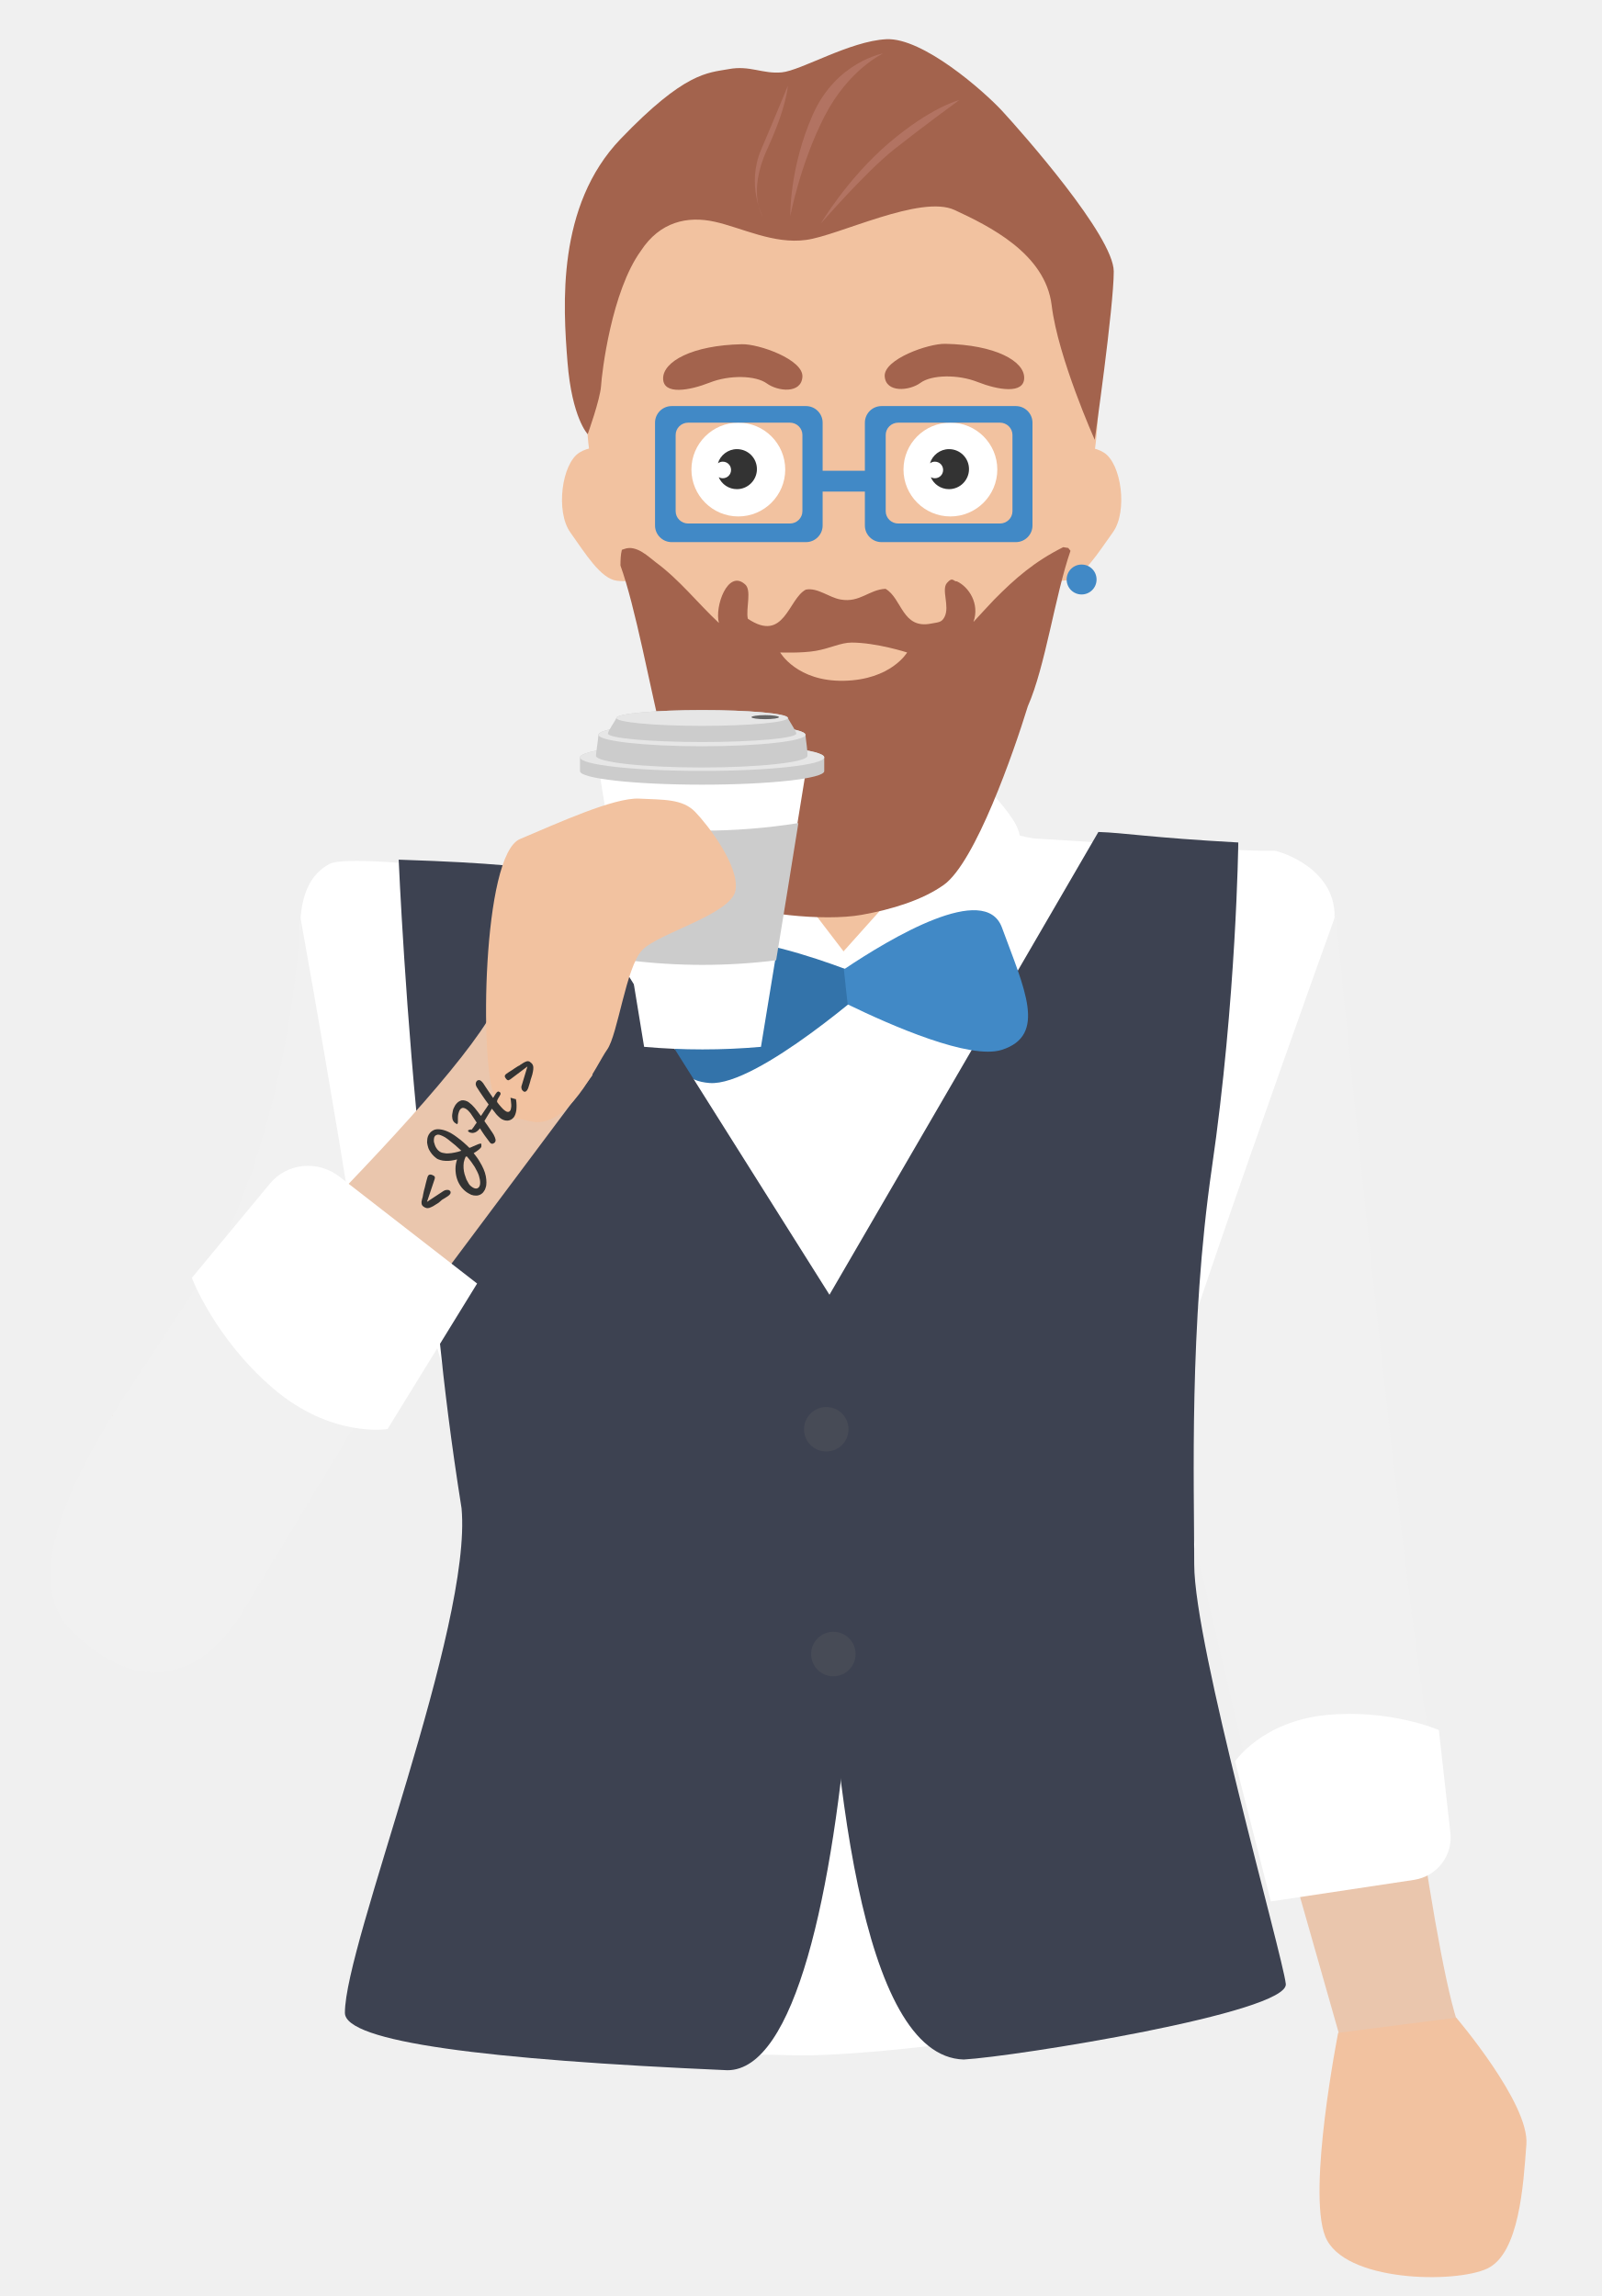
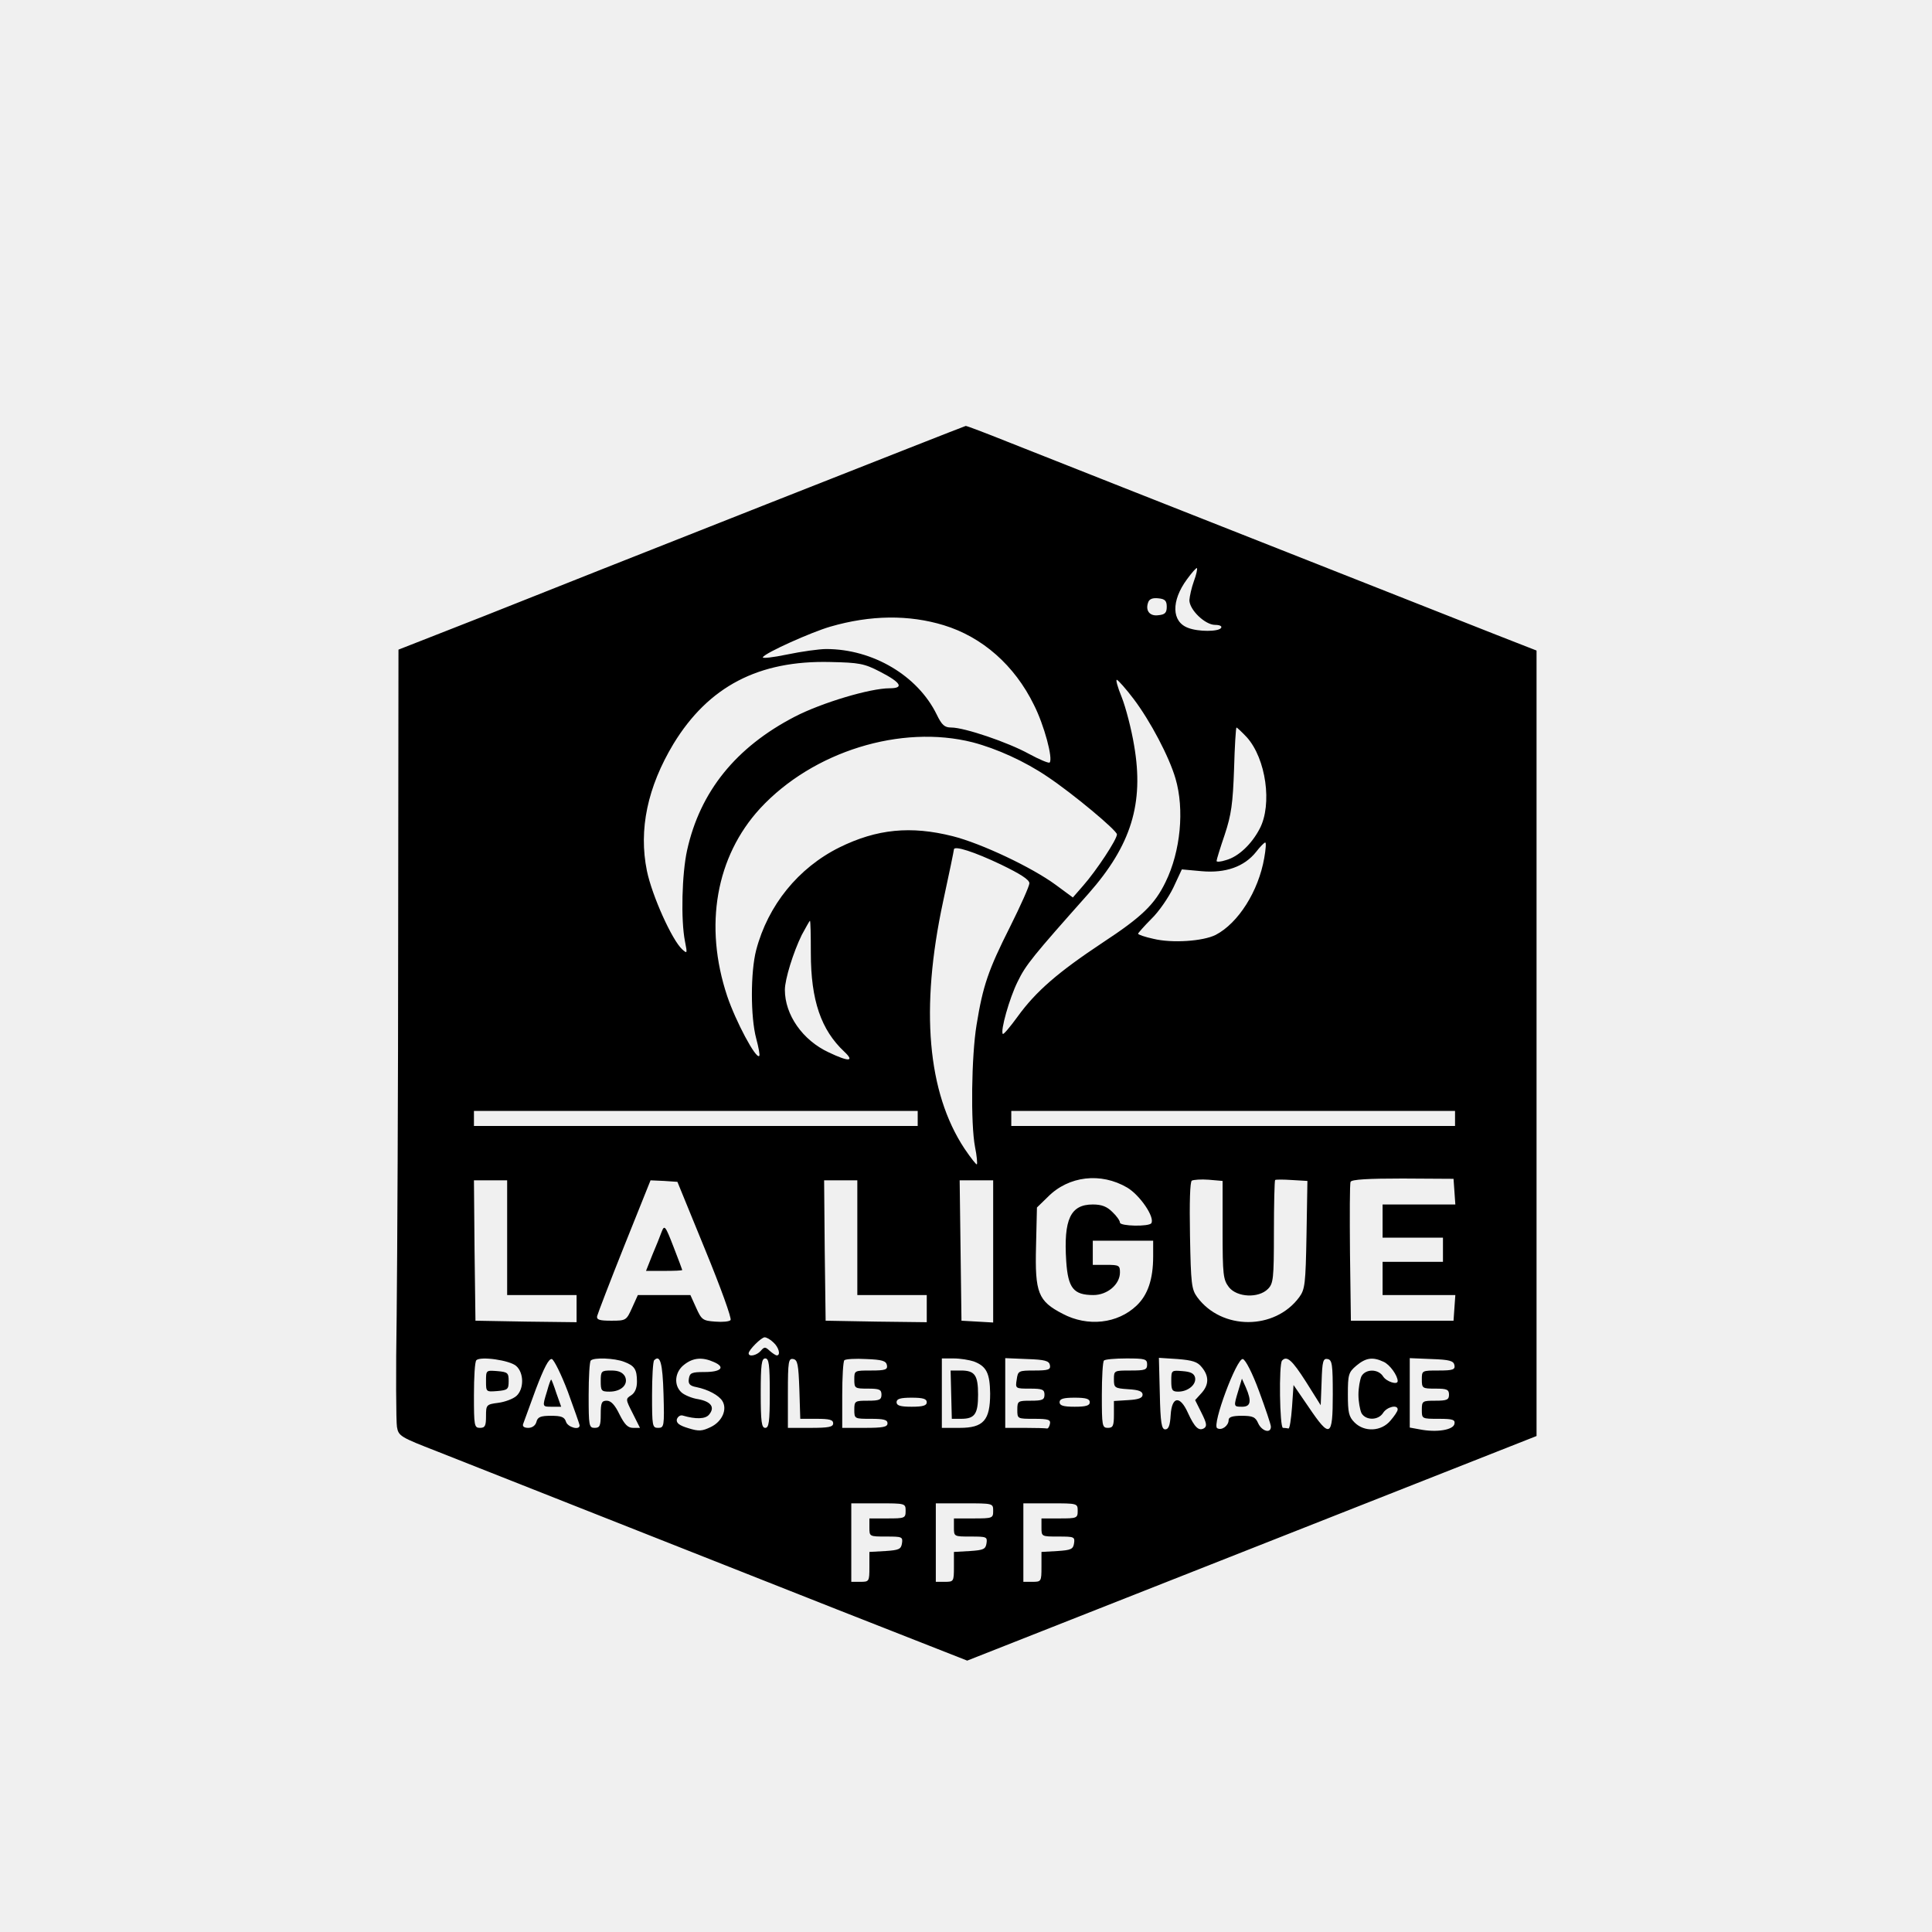
- <svg xmlns="http://www.w3.org/2000/svg" enable-background="new 0 0 792 1135.9" viewBox="0 0 792 1135.9">
-   <path d="m647.1 432.5s51.7 519.9 75.8 573.3c3 67-55.3 19-55.3 19l-43.1-151.5s-50.5-195.2-51-208.9c-.4-13.7 73.6-231.9 73.6-231.9z" fill="#eac6ad" />
-   <path d="m44.1 768.7s112.3-241.2 106.6-279.7c-5.8-38.5-.7-54.5 12.3-61.6 13.1-7 150.4 13.1 150.4 13.1s37.9 25.4 35.4 36.2 8.2 318.5-10 356.7-26.2 181.6-23.6 178.7l-109.2-30.5s33.6-221.7 23.5-264.1-18.5-68.1-18.5-68.1l-116.9 145.5z" fill="#fff" />
-   <path d="m183.1 678.5c3.6-13.2-34.5-224.7-34.5-224.7s-2.8 92.6-42.5 169.3c-.1.3-51 77.3-50.7 77.4 10.1 2.1 79.2 43.9 79.2 43.9" fill="#f1f1f1" />
-   <path d="m619.9 509.2s1.3-34.4-24.2-56.6-87.8-48.5-178.5-47.1 35.3 101.7 35.3 101.7z" fill="#fff" />
-   <path d="m218.4 509.2s-1.3-34.4 24.2-56.6 87.8-48.6 178.6-47.2-35.3 101.8-35.3 101.8-56.7.7-104.1 1.3c-34.1.3-63.4.7-63.4.7z" fill="#fff" />
-   <path d="m419.2 415.6c110.9 0 200.8 42.8 200.8 95.6s-89.9 95.6-200.8 95.6-200.8-42.8-200.8-95.6 89.9-95.6 200.8-95.6z" fill="#fff" />
-   <path d="m306.7 223.1s-11.4-4.6-20.1.8-11.9 29.1-4.5 39.5 15 22.9 23 23.9 17.2-1.6 17.2-1.6l-3.3-31.7z" fill="#f2c2a0" />
-   <path d="m525.9 223.1s11.5-4.6 20.1.8c8.7 5.4 11.9 29.1 4.5 39.4s-15 22.8-23 23.8-17.2-1.6-17.2-1.6l3.3-31.6z" fill="#f2c2a0" />
-   <path d="m340.6 445.8 63 33h55.1l7.4-55.8 6.1-10.8s136.9 9.4 158.4 8.7c6.6 1.4 35 12.1 28.6 40-6.8 30.1-71.1 316.8-71.1 316.8l19.1 170s25.3 31.6 10.1 38.6c-15.2 7.1-174.8 32-225 30.5-50.1-1.5-205.8 1.7-211-18.9s34.5-130.4 34.5-130.4l77.4-378.7z" fill="#fff" />
-   <path d="m576.3 700.7c0-13.7 84.4-248.2 84.4-248.2s40.7 424.2 56.8 459c.1.3-.1.6-.4.6-10.3-.7-84.9 27.5-84.9 27.5" fill="#f1f1f1" />
-   <path d="m543.3 411.6c12.9.4 25.5 2.8 69.2 5.2 0 0-.9 77.4-13.1 161.2-11.3 78.2-8.7 155.9-8.7 196s43.7 193.2 45.3 207.5-134.1 36-159.3 37.4c-51.1-1.4-65.3-142.8-69.6-256.2-7.4-75.8-13.3-72.4-.8-115.3" fill="#3d4251" />
-   <path d="m535 279.3c4.1 0 7.4 3.3 7.4 7.4s-3.3 7.4-7.4 7.4-7.4-3.3-7.4-7.4 3.3-7.4 7.4-7.4z" fill="#4189c6" />
-   <path d="m471.3 367.1h-110.4v83.2l55.3 25 55.1-25z" fill="#f2c2a0" />
-   <path d="m411 64.6c69.7-1.1 109.2 34.3 125.6 86.6 20.2 64.3-9.4 137.5-33.7 179-9.9 17-18.8 33.6-34.5 44.7-10.6 7.5-25.5 12.1-40.6 14.8-19.1 3.4-45.2-4-55.8-10.3-37.9-22.4-67.7-95.9-78.8-146.5-5-22.8-4-55.3 2.1-75.9 11.9-40.5 34.3-69 71.8-83.7 9.2-3.6 19.7-5.4 30.4-7.4 4.4-.5 9-.9 13.5-1.3z" fill="#f2c2a0" />
-   <path d="m365.2 209.1c12.8 0 23.2 10.4 23.2 23.2s-10.4 23.2-23.2 23.2-23.2-10.4-23.2-23.2 10.4-23.2 23.2-23.2z" fill="#fff" />
-   <path d="m374.4 232.1c0 5.4-4.4 9.9-9.9 9.9-4 0-7.5-2.4-9-5.9.6.3 1.3.5 2 .5 2.3 0 4.1-1.8 4.1-4.1s-1.8-4.1-4.1-4.1c-.9 0-1.7.3-2.4.8 1.2-4 5-7 9.4-7 5.5 0 9.9 4.4 9.9 9.9z" fill="#333" />
-   <path d="m470.1 209.1c12.8 0 23.2 10.4 23.2 23.2s-10.4 23.2-23.2 23.2-23.2-10.4-23.2-23.2 10.3-23.2 23.2-23.2z" fill="#fff" />
-   <path d="m479.3 232.1c0 5.4-4.4 9.9-9.9 9.9-4 0-7.5-2.4-9-5.9.6.3 1.3.5 2 .5 2.3 0 4.1-1.8 4.1-4.1s-1.8-4.1-4.1-4.1c-.9 0-1.7.3-2.4.8 1.2-4 5-7 9.4-7 5.5 0 9.9 4.4 9.9 9.9z" fill="#333" />
-   <path d="m406 232.9h25v10.3h-25z" fill="#4189c6" />
-   <path d="m398.7 200.9h-66.5c-4.5 0-8.2 3.7-8.2 8.2v50.9c0 4.5 3.7 8.2 8.2 8.2h66.5c4.5 0 8.2-3.7 8.2-8.2v-50.9c0-4.5-3.7-8.2-8.2-8.2zm-1.8 52c0 3.4-2.8 6.1-6.2 6.1h-50.3c-3.4 0-6.2-2.7-6.2-6.1v-37.7c0-3.4 2.8-6.1 6.2-6.1h50.3c3.4 0 6.2 2.7 6.2 6.1z" fill="#4189c6" />
-   <path d="m502.5 200.9h-66.5c-4.5 0-8.2 3.7-8.2 8.2v50.9c0 4.5 3.7 8.2 8.2 8.2h66.5c4.5 0 8.2-3.7 8.2-8.2v-50.9c0-4.5-3.7-8.2-8.2-8.2zm-1.7 52c0 3.4-2.8 6.1-6.2 6.1h-50.3c-3.4 0-6.2-2.7-6.2-6.1v-37.7c0-3.4 2.8-6.1 6.2-6.1h50.3c3.4 0 6.2 2.7 6.2 6.1z" fill="#4189c6" />
-   <path d="m367 170.3c-24.7.5-39 8.6-39 16.9 0 8.4 13.1 6 23 2.1 9.8-3.9 22.8-3.6 28.3.4s17.1 5.2 17.6-3.3-21.5-16.3-29.9-16.1z" fill="#a3634d" />
-   <path d="m467.6 170.1c24.7.5 39 8.5 39 16.8s-13.1 6-23 2.1c-9.8-3.9-22.9-3.6-28.3.4s-17.2 5.1-17.7-3.3c-.4-8.4 21.6-16.2 30-16z" fill="#a3634d" />
-   <path d="m346 377.5 74.4 97.3-45.7 12.6-50.8-62.9s.1-18.3 4.1-26.9c4.1-8.7 18-20.1 18-20.1z" fill="#fff" />
-   <path d="m488.9 390.6-76.7 85.7 44.7 11.1 49.7-55.5s-.1-16.1-4-23.7c-4-7.6-13.7-17.6-13.7-17.6z" fill="#fff" />
-   <path d="m529.5 272.5c-7.7 22.3-12.4 57.2-21.1 76.9-7 22.8-26 77.3-41.6 88.4-10.6 7.5-25.5 12.1-40.6 14.8-19.1 3.4-54.7-.7-65.3-6.9-27.2-16-39.1-124.5-54-165.9 0-2.8.1-5.5.7-7.8.4-.1.8-.3 1.2-.4 6.1-2.3 12.3 4.2 15.6 6.6 11.9 8.8 20.5 20 31.2 30-2.2-8.2 4.4-26.4 12.7-19.3 3.8 2.7.5 12.2 1.6 17.2 18.1 12.2 20-9.9 28.7-14.4 5.9-1.1 11.4 3.9 17.2 4.9 9.5 1.7 14-4.9 22.2-5.3 8.2 4.7 8.2 20.1 22.6 17.2 3.6-.7 5.2-.5 6.6-3.3 2.7-5.2-1.7-13.5 1.2-16.8 2.9-3.4 3.3-.5 4.9-.8 6 2.8 11.4 11.2 8.2 20.1 3.4-3.7 6.8-7.4 10.3-11.1 10.4-10.5 19.9-18.8 34.1-25.9.8.1 1.6.3 2.5.4.4.5.7.9 1.1 1.4z" fill="#a3634d" />
-   <path d="m385.9 322.8s8.3 14.5 31.6 14 31.2-14 31.2-14-15.2-4.9-27.5-4.9c-5.3 0-10.7 2.9-17.7 4.1-6.9 1.2-17.6.8-17.6.8z" fill="#f2c2a0" />
-   <path d="m290.7 214.8s6.1-17 6.6-23.8c.4-6.8 5.2-46.9 19.7-66.9 9.4-14.4 23-17.4 36.5-14.4s29.1 11.2 45.2 9c16-2.1 56.7-22.6 73.5-14.8 16.7 7.8 44.9 21.4 48 47.2s21.3 66.5 21.3 66.5 9.4-65.8 9.4-83.3-45.7-69.1-55-79.2-39.5-36.6-57.5-35.7-42.2 15.5-51.7 16.4-15.8-3.6-26.3-1.6c-10.5 1.9-21.6 1.4-53.4 34.5s-28.5 82.7-26.3 110.4 10 35.7 10 35.7z" fill="#a3634d" />
-   <path d="m377.3 107.3s-7.8-11.7 2.1-33.3c9.9-21.5 10.3-31.6 10.3-31.6s-5.7 14-13.2 31.6.8 33.3.8 33.3z" fill="#b27362" />
-   <path d="m406 110.6s22.2-25.6 36.5-36.9 32-24.2 32-24.2-13.9 3.4-34.9 21.3c-20.8 17.9-33.6 39.8-33.6 39.8z" fill="#b27362" />
-   <path d="m390.9 106.9s-.5-23.8 11.1-50.1 34.9-30.4 34.9-30.4-17.1 7.8-29.1 31.2-16.9 49.3-16.9 49.3z" fill="#b27362" />
-   <path d="m433.2 485.4s-92.3-40.2-96.2-8.1-9.5 56.8 14 58.5c23.6 1.8 82.2-50.4 82.2-50.4z" fill="#3373aa" />
-   <path d="m417.4 479.6c23.4-15.7 69.9-43.4 78.2-20.7 11.2 30.5 22.4 53.3-.1 60.5-15.8 5-54.6-12-76.2-22.5-1.8-15.3-.2-2.3-1.9-17.3z" fill="#4189c6" />
-   <path d="m278.3 431c-23-2.1-30.1-4-81.1-5.7 0 0 3.4 78.5 11.7 153.4 7 63.2 8.7 100.1 19.4 167.5 5.4 58.5-57.7 215.4-57.7 249.6 0 14.4 69.8 23.2 189.2 28.4 33.3 0 52.4-87 60.6-188.1-.5-92.5-.9-180.2-8.2-192.5" fill="#3d4251" />
-   <path d="m55.5 700.5s160.9-149.3 188.8-200.9c51.4-43 48.7 32.4 48.7 32.4l-94.3 126.1s-77 101.6-87.6 110.3c-10.7 8.8-55.6-67.9-55.6-67.9z" fill="#eac6ad" />
-   <path d="m152.4 578.1s-170.1 176.1-117.2 228.4 85.2-9.8 85.2-9.8l97.9-162.5s-13.9-6.8-28.1-20.5c-14.1-13.8-37.8-35.6-37.8-35.6z" fill="#f1f1f1" />
-   <path d="m133.4 585.7-38.5 46.5s11.2 29.8 40.1 54.6 56.7 20.2 56.7 20.2l44.3-72-68-52.8c-10.8-8.4-26.1-6.9-34.6 3.5z" fill="#fff" />
-   <path d="m401.2 818.3c0 6.1 4.9 11 11 11s11-4.9 11-11-4.9-11-11-11-11 5-11 11z" fill="#474b56" />
-   <path d="m397.7 707.1c0 6.1 4.9 11 11 11s11-4.9 11-11-4.9-11-11-11c-6 0-11 4.9-11 11z" fill="#474b56" />
-   <path d="m295.9 378.5c7.5 46.7 15.1 93.2 22.7 139.4 19.2 1.7 38.6 1.7 57.8 0 7.6-46.2 15.2-92.7 22.7-139.4-34.2 5.4-69 5.4-103.2 0z" fill="#fff" />
-   <path d="m383.9 475.1c3.7-22.6 7.4-45.2 11-67.9-31.4 5-63.4 5-94.8 0 3.7 22.7 7.3 45.4 11 67.9 24.2 3 48.6 3 72.8 0z" fill="#ccc" />
-   <path d="m407.7 374.7c0-3.7-27.1-6.7-60.4-6.7s-60.4 3-60.4 6.7v6.8c0 3.7 27.1 6.7 60.4 6.7s60.4-3 60.4-6.7c0-2 0-4.8 0-6.8z" fill="#ccc" />
-   <ellipse cx="347.3" cy="374.7" fill="#e6e6e6" rx="60.4" ry="6.7" />
-   <path d="m398.4 363.5c-.1-3.1-23-5.7-51.2-5.7s-51.1 2.5-51.2 5.7c0 1.7-1.2 8.7-1.2 10.4 0 3.2 23.4 5.8 52.3 5.8s52.3-2.6 52.3-5.8c.2-1.8-.9-8.7-1-10.4z" fill="#ccc" />
-   <path d="m398.4 363.5c.1 3.1-22.8 5.7-51.2 5.7-28.3 0-51.2-2.6-51.2-5.7.1-3.1 23-5.7 51.2-5.7s51.1 2.5 51.2 5.7z" fill="#e6e6e6" />
-   <path d="m389.7 355.1c-.5-2.1-19.5-3.8-42.4-3.8s-41.9 1.7-42.4 3.8c-.3 1.2-4.2 6.5-4.2 7.8 0 2.3 20.8 4.2 46.6 4.2 25.7 0 46.6-1.9 46.6-4.2-.1-1.3-3.9-6.7-4.2-7.8z" fill="#ccc" />
-   <path d="m389.7 355.1c.5 2.2-18.4 4-42.4 4s-42.9-1.8-42.4-4c.5-2.1 19.5-3.8 42.4-3.8s41.8 1.6 42.4 3.8z" fill="#e6e6e6" />
-   <ellipse cx="378.5" cy="354.8" fill="#666" rx="6.8" ry="1" />
-   <path d="m244.5 542.1c-7.2-15.4-6-119.1 12.7-127s46.5-20.6 58.9-20c12.3.6 21.4.1 27.7 6.5 6.3 6.5 22.1 26.9 20 38.9-2.1 11.9-38.2 21.1-46.2 29.6s-12 41.8-17.3 49.2-19.4 40.1-38.1 35.4c-18.7-4.6-10.5 2.8-17.7-12.6z" fill="#f2c2a0" />
-   <g fill="#333">
-     <path d="m217 595c-1.1.7-2 1.3-2.7 1.7-.8.4-1.4.7-2 .9-.6.1-1.1.2-1.5 0-.4-.1-.9-.3-1.4-.7-.4-.3-.7-.7-.8-1.1s-.1-.8-.1-1.3c.1-.4.2-.9.3-1.4.2-.5.3-1 .4-1.6 0 0 0-.2.1-.6s.2-.8.3-1.4.3-1.2.5-1.9.3-1.4.5-2.1.3-1.3.5-1.9.3-1 .4-1.4c.1-.2.2-.4.3-.6.2-.2.3-.3.5-.4s.4-.1.6-.1.4 0 .6.1.4.1.5.2c.2.1.3.2.4.2.1.1.1.1.2.1.3.2.5.5.5.7 0 .3 0 .6-.1.9l-3.8 11.3 8.2-5.4c.1-.1.3-.2.6-.3.2-.1.5-.1.8-.2h.9c.3 0 .6.2.8.4.3.2.4.5.4.8s-.1.7-.4 1c-.2.3-.6.6-1 .9s-.9.6-1.4.9-1 .6-1.5.9c-.7.7-1.2 1-1.6 1.4z" />
-     <path d="m230.4 589.5c-1-.8-1.9-1.7-2.7-2.9s-1.4-2.5-1.8-3.9-.6-2.9-.6-4.5.3-3.1.8-4.6c-1 .3-2 .4-3 .6-1 .1-1.9.2-2.8.1-.9 0-1.8-.2-2.5-.4-.8-.2-1.5-.5-2.1-1-.8-.6-1.4-1.2-2-1.9s-1-1.4-1.4-2.1-.6-1.5-.8-2.3-.3-1.5-.2-2.2c0-.7.1-1.4.3-2s.5-1.2.9-1.7c.5-.7 1.2-1.2 2-1.6s1.8-.5 2.9-.4 2.4.4 3.8 1 3 1.5 4.7 2.8c1.2.9 2.4 1.8 3.4 2.7s2 1.8 2.9 2.7c.6-.2 1.3-.5 1.9-.8s1.3-.5 1.9-.8c.1-.1.3-.1.5-.2s.4-.2.6-.2c.2-.1.4-.1.5-.1h.4c.1.1.1.1.1.3v.4.4.3c0 .2-.1.4-.3.6-.3.4-.8.9-1.4 1.3-.6.5-1.3.9-2.1 1.4 1.1 1.4 2.1 2.7 2.9 4.1.8 1.3 1.5 2.6 2 3.8s.9 2.4 1.1 3.5.3 2.2.3 3.1c0 1-.1 1.8-.4 2.6-.2.8-.6 1.5-1 2-.4.6-1 1.1-1.6 1.4s-1.3.5-2.1.5-1.6-.1-2.4-.4c-.8-.4-1.8-.9-2.7-1.6zm2.9-2.4c.8.6 1.5.9 2.1.9s1.1-.2 1.5-.7.6-1.2.6-2.2-.2-2.1-.6-3.4-1.2-2.8-2.1-4.4c-1-1.6-2.3-3.4-3.9-5.2l-.6.2c-.4.9-.7 1.8-.9 2.8-.1 1-.2 2-.1 2.9.1 1 .2 1.9.5 2.9.3.9.6 1.8.9 2.6.4.8.8 1.5 1.2 2.2.4.6.9 1.1 1.4 1.4zm-16.1-17.6c.6.5 1.3.8 2.1.9.8.2 1.7.3 2.6.2.9 0 1.9-.2 3-.4s2.2-.5 3.3-.9c-1-.9-2-1.8-3.1-2.8-1.1-.9-2.3-1.9-3.6-2.9-.9-.7-1.7-1.2-2.4-1.5s-1.3-.6-1.8-.7-1-.1-1.3.1c-.4.1-.7.3-.9.6s-.4.6-.4 1c-.1.4-.1.8-.1 1.3s.1.9.3 1.4c.1.5.3.9.5 1.4.2.4.5.9.8 1.3s.6.7 1 1z" />
-     <path d="m245.8 545.1c.7 1 1.4 1.8 2.1 2.6s1.3 1.4 1.9 1.8c.5.4 1 .6 1.4.6.5 0 .9-.2 1.2-.7.1-.2.3-.5.3-.8.1-.3.1-.8.2-1.3 0-.5 0-1.1-.1-1.8s-.1-1.5-.3-2.4c.1 0 .2 0 .4.1.2 0 .5.1.8.2.4.1.9.3 1.5.4.2 1 .3 2 .3 2.9s0 1.7-.1 2.5-.3 1.5-.5 2.1-.5 1.1-.8 1.5c-.4.5-.8.8-1.3 1.1s-1 .4-1.6.5c-.6 0-1.2 0-1.8-.2s-1.3-.5-1.9-1c-.2-.2-.5-.4-.8-.7s-.6-.6-1-1-.7-.9-1.1-1.4-.8-1-1.3-1.6c-.6 1.1-1.3 2.1-1.9 3.1s-1.2 2-1.8 3c.5.7.9 1.4 1.4 2 .5.7.9 1.3 1.3 1.9s.7 1.1 1.1 1.6c.3.5.6.9.8 1.3.5 1 .8 1.7.9 2.3s0 1-.2 1.3c-.1.2-.3.3-.5.5-.2.1-.4.2-.6.3s-.4.1-.6 0c-.2 0-.4-.1-.6-.3-.1-.1-.2-.2-.3-.3-.9-1.2-1.8-2.4-2.6-3.5-.8-1.2-1.6-2.3-2.3-3.5-.3.4-.6.8-1 1.1-.3.3-.7.6-1.1.8s-.8.3-1.3.4c-.5 0-1 0-1.5-.2-.2-.1-.3-.1-.4-.2s-.2-.1-.3-.2c-.3-.2-.4-.5-.2-.7.1-.1.3-.2.6-.3s.7-.1 1.2-.1c.2-.4.5-.7.8-1.1s.5-.7.8-1.2l.8-1.1c-.5-.8-1-1.6-1.5-2.3s-.9-1.4-1.4-2.1c-.3-.4-.6-.8-1-1.2-.3-.4-.7-.7-1.1-1-.3-.2-.6-.4-.9-.5s-.6-.2-.8-.2c-.3 0-.5 0-.8.2-.2.1-.5.3-.7.6-.2.2-.3.5-.5.9-.1.4-.3.8-.4 1.3s-.2 1-.2 1.7v2.1c0 .3 0 .5-.1.7 0 .2-.1.3-.2.5 0 .1-.2 0-.4-.1s-.5-.3-.8-.5c-.4-.3-.7-.7-.9-1.1s-.4-.9-.4-1.5c-.1-.5-.1-1.1 0-1.7s.2-1.2.3-1.7c.1-.6.3-1.1.6-1.6.2-.5.5-.9.7-1.3.4-.5.8-1 1.3-1.4s1.1-.6 1.6-.8c.6-.1 1.2-.1 1.9.1s1.4.5 2.1 1.1c.3.3.7.6 1.2 1 .4.4.9 1 1.4 1.5.5.6 1 1.2 1.5 1.9s1 1.4 1.6 2.1c.5-.8 1.1-1.7 1.8-2.7s1.4-2 2-3c-1-1.3-2-2.7-3-4.2s-2-2.9-2.9-4.4c-.3-.5-.5-1-.5-1.5s.1-.9.4-1.3c.1-.2.3-.3.4-.4.2-.1.3-.2.5-.2h.6c.2 0 .4.1.6.3.2.1.4.3.6.5s.4.4.6.7c.3.5.7 1.1 1.1 1.7s.8 1.2 1.2 1.8.8 1.2 1.3 1.9c.4.6.9 1.3 1.3 1.9.3-.5.6-.9.8-1.3s.4-.7.5-.8.1-.2.2-.2c0-.1.1-.1.1-.2.2-.2.3-.4.5-.5.1-.1.3-.2.4-.2s.3 0 .4.1.3.1.4.2c.2.1.3.3.3.4.1.1.1.3.1.4s0 .3-.1.4-.1.3-.2.4c-.1.2-.2.4-.3.5s-.1.2-.1.2v.1s0 0-.1.1c0 0-.1.1-.2.3-.1.1-.2.3-.3.6-.2.3-.3.6-.5.9.4 0 .2.2 0 .5z" />
-     <path d="m262.8 533.2c-.2.6-.4 1.1-.5 1.7-.2.6-.3 1.2-.5 1.7-.2.6-.3 1.1-.5 1.6s-.4.9-.6 1.2c-.3.4-.6.6-.9.7s-.6 0-.9-.2c-.2-.2-.4-.4-.6-.6-.1-.2-.3-.4-.3-.7-.1-.2-.1-.4-.1-.6s0-.4 0-.5l3-9.9-8.5 6.4c-.3.2-.6.3-.8.4-.3.1-.5 0-.8-.2 0 0-.1 0-.1-.1-.1-.1-.2-.2-.3-.3s-.2-.3-.3-.4c-.1-.2-.2-.3-.3-.5s-.1-.4-.1-.6.1-.4.3-.6c.1-.2.3-.3.4-.4.3-.2.6-.4 1-.7s.9-.6 1.4-.9 1-.6 1.5-1c.5-.3 1-.6 1.4-.9s.8-.5 1.1-.6.4-.3.4-.3c.5-.3 1-.6 1.4-.9s.9-.5 1.3-.7.8-.3 1.2-.3.8.1 1.2.5c.5.3.8.7 1.1 1.1.2.4.4.9.4 1.5s0 1.3-.2 2.1c-.1.8-.4 1.8-.8 3z" />
+ <svg xmlns="http://www.w3.org/2000/svg" version="1.0" width="640pt" height="640pt" viewBox="0 0 640 640" preserveAspectRatio="xMidYMid meet">
+   <g transform="translate(0,640) scale(0.1,-0.1)" fill="#000000" stroke="none">
+     <path d="M2540 4730 c-360 -142 -782 -309 -937 -371 l-283 -111 -1 -937 c0 -515 -3 -1087 -5 -1271 -3 -184 -2 -349 1 -367 5 -30 12 -34 133 -81 126 -50 499 -197 1326 -524 l430 -169 943 372 943 372 0 1301 0 1301 -133 52 c-298 118 -1212 478 -1618 639 -75 30 -138 54 -140 53 -2 0 -299 -117 -659 -259z m1415 -255 c-8 -22 -14 -50 -15 -63 0 -32 52 -82 85 -82 15 0 24 -4 20 -10 -8 -13 -76 -13 -109 0 -55 20 -57 89 -4 161 16 22 31 39 33 37 2 -2 -2 -22 -10 -43z m-90 -85 c0 -20 -6 -26 -28 -28 -29 -4 -44 16 -33 44 4 10 15 14 33 12 22 -2 28 -8 28 -28z m-739 -61 c128 -39 235 -133 299 -264 34 -67 64 -179 52 -191 -3 -3 -34 10 -69 29 -69 38 -213 87 -257 87 -22 0 -31 8 -48 43 -63 129 -212 217 -366 217 -23 0 -81 -8 -129 -18 -48 -10 -84 -14 -81 -9 9 15 161 83 223 101 134 39 261 40 376 5z m-211 -154 c70 -36 81 -55 32 -55 -65 0 -225 -48 -314 -94 -195 -101 -314 -248 -357 -443 -17 -77 -21 -230 -7 -301 8 -41 8 -42 -9 -27 -34 31 -100 178 -117 260 -28 137 2 278 88 421 116 190 282 277 520 271 95 -2 112 -5 164 -32z m840 -90 c56 -74 118 -192 139 -264 30 -102 17 -241 -33 -343 -36 -74 -78 -115 -209 -201 -146 -97 -220 -160 -282 -246 -24 -33 -46 -59 -48 -56 -9 9 22 119 49 173 27 56 51 85 235 292 141 160 184 298 151 490 -9 55 -28 127 -41 160 -14 34 -21 60 -16 58 5 -2 30 -30 55 -63z m375 -127 c64 -71 85 -223 43 -303 -27 -52 -71 -93 -111 -104 -18 -6 -32 -7 -32 -3 0 4 12 43 27 87 22 66 27 104 31 218 2 75 6 137 8 137 2 0 18 -15 34 -32z m-908 -17 c80 -21 173 -63 248 -114 84 -56 230 -178 230 -191 0 -17 -68 -120 -112 -170 l-34 -39 -57 42 c-79 58 -246 137 -341 161 -139 35 -251 24 -375 -37 -137 -68 -237 -192 -276 -340 -19 -73 -19 -222 0 -293 8 -30 13 -56 10 -58 -11 -11 -78 115 -106 198 -78 234 -37 463 109 622 175 189 467 279 704 219z m966 -383 c-19 -110 -86 -216 -161 -255 -42 -21 -144 -28 -206 -13 -28 6 -51 14 -51 17 0 2 20 25 44 49 25 24 57 71 73 104 l28 60 66 -6 c79 -7 141 15 180 64 13 17 27 31 30 31 4 1 2 -23 -3 -51z m-872 -22 c64 -31 94 -50 94 -62 0 -9 -29 -74 -64 -144 -72 -143 -90 -195 -111 -325 -17 -103 -20 -327 -5 -405 6 -29 8 -55 6 -57 -2 -2 -20 21 -41 52 -123 186 -147 464 -71 818 20 92 36 170 36 173 0 14 68 -8 156 -50z m-630 -293 c0 -157 34 -255 111 -327 35 -33 15 -34 -52 -2 -86 40 -145 124 -145 207 0 35 28 125 56 182 14 26 26 47 27 47 2 0 3 -48 3 -107z m354 -548 l0 -25 -735 0 -735 0 0 25 0 25 735 0 735 0 0 -25z m1780 0 l0 -25 -735 0 -735 0 0 25 0 25 735 0 735 0 0 -25z m-1086 -229 c42 -25 92 -98 80 -118 -8 -12 -104 -10 -104 2 0 6 -11 22 -25 35 -18 18 -35 25 -65 25 -74 0 -97 -49 -88 -188 6 -89 24 -112 90 -112 46 0 88 35 88 75 0 23 -3 25 -45 25 l-45 0 0 40 0 40 100 0 100 0 0 -52 c0 -76 -18 -128 -55 -163 -63 -60 -162 -71 -245 -27 -81 42 -92 69 -88 224 l3 128 36 35 c69 70 176 82 263 31z m316 -141 c0 -149 2 -164 21 -189 27 -34 98 -37 129 -6 18 18 20 33 20 188 0 93 2 171 4 173 2 2 27 2 56 0 l51 -3 -3 -178 c-3 -163 -5 -181 -24 -207 -81 -110 -257 -110 -338 0 -19 26 -21 44 -24 204 -2 111 0 178 6 182 6 3 31 5 56 3 l46 -4 0 -163z m768 128 l3 -43 -120 0 -121 0 0 -55 0 -55 100 0 100 0 0 -40 0 -40 -100 0 -100 0 0 -55 0 -55 121 0 120 0 -3 -42 -3 -43 -170 0 -170 0 -3 225 c-1 123 -1 229 2 235 3 8 59 11 172 11 l169 -1 3 -42z m-3138 -153 l0 -190 115 0 115 0 0 -45 0 -45 -167 2 -168 3 -3 233 -2 232 55 0 55 0 0 -190z m656 -40 c51 -124 89 -229 84 -233 -4 -5 -27 -7 -51 -5 -41 3 -45 6 -63 46 l-19 42 -87 0 -87 0 -19 -42 c-19 -42 -20 -43 -69 -43 -39 0 -49 3 -47 15 2 8 42 113 90 233 l87 217 45 -2 44 -3 92 -225z m504 40 l0 -190 115 0 115 0 0 -45 0 -45 -167 2 -168 3 -3 233 -2 232 55 0 55 0 0 -190z m450 -46 l0 -235 -52 3 -53 3 -3 233 -3 232 56 0 55 0 0 -236z m-728 -301 c18 -16 25 -43 11 -43 -3 0 -14 7 -23 15 -15 14 -18 14 -30 0 -13 -15 -40 -21 -40 -8 0 11 42 53 53 53 6 0 19 -7 29 -17z m-852 -78 c26 -23 26 -76 1 -99 -11 -10 -38 -20 -60 -23 -40 -5 -41 -7 -41 -44 0 -32 -3 -39 -20 -39 -19 0 -20 7 -20 108 0 60 3 112 8 116 13 14 111 0 132 -19z m171 -85 c21 -58 39 -108 39 -112 0 -17 -39 -6 -45 12 -5 16 -15 20 -50 20 -34 0 -44 -4 -48 -20 -3 -12 -14 -20 -27 -20 -14 0 -20 5 -17 13 2 6 21 58 42 115 27 71 43 102 53 100 7 -2 31 -50 53 -108z m186 99 c35 -13 43 -25 43 -66 0 -22 -7 -37 -19 -45 -19 -12 -19 -13 5 -60 l24 -48 -23 0 c-17 0 -28 11 -45 45 -15 31 -28 45 -42 45 -17 0 -20 -7 -20 -45 0 -38 -3 -45 -20 -45 -19 0 -20 7 -20 108 0 60 3 112 7 115 10 11 79 8 110 -4z m131 -107 c3 -107 2 -112 -18 -112 -19 0 -20 6 -20 108 0 60 3 112 7 116 20 20 28 -9 31 -112z m167 106 c39 -17 24 -33 -31 -33 -43 0 -49 -3 -52 -22 -3 -17 3 -24 25 -28 39 -8 74 -27 86 -46 17 -28 -1 -68 -38 -86 -29 -14 -40 -15 -75 -4 -30 9 -40 17 -38 29 3 9 11 15 19 13 44 -13 76 -12 88 3 20 24 7 43 -36 51 -21 3 -46 14 -55 22 -27 24 -23 68 8 92 30 24 61 26 99 9z m185 -103 c0 -96 -3 -115 -15 -115 -12 0 -15 19 -15 115 0 96 3 115 15 115 12 0 15 -19 15 -115z m98 12 l3 -97 54 0 c42 0 55 -3 55 -15 0 -12 -15 -15 -75 -15 l-75 0 0 116 c0 105 2 115 18 112 14 -3 17 -17 20 -101z m290 81 c3 -15 -5 -18 -52 -18 -56 0 -56 0 -56 -30 0 -29 2 -30 45 -30 38 0 45 -3 45 -20 0 -17 -7 -20 -45 -20 -43 0 -45 -1 -45 -30 0 -30 1 -30 55 -30 42 0 55 -3 55 -15 0 -12 -15 -15 -75 -15 l-75 0 0 108 c0 60 3 112 7 116 4 4 37 6 72 4 53 -2 66 -6 69 -20z m288 12 c42 -16 53 -39 54 -106 0 -89 -22 -114 -101 -114 l-59 0 0 115 0 115 39 0 c22 0 52 -5 67 -10z m252 -12 c3 -15 -5 -18 -51 -18 -53 0 -55 -1 -59 -30 -5 -30 -4 -30 44 -30 41 0 48 -3 48 -20 0 -17 -7 -20 -45 -20 -43 0 -45 -1 -45 -30 0 -30 0 -30 56 -30 47 0 55 -3 52 -17 -2 -9 -6 -16 -10 -15 -5 1 -37 2 -73 2 l-65 0 0 115 0 116 72 -3 c60 -2 73 -6 76 -20z m322 2 c0 -18 -7 -20 -55 -20 -54 0 -55 0 -55 -29 0 -28 2 -30 48 -33 34 -2 47 -7 47 -18 0 -11 -13 -16 -47 -18 l-48 -3 0 -45 c0 -37 -3 -44 -20 -44 -19 0 -20 7 -20 108 0 60 3 112 7 115 3 4 37 7 75 7 61 0 68 -2 68 -20z m181 -9 c25 -30 24 -59 -2 -87 l-20 -22 21 -42 c17 -34 19 -44 9 -51 -18 -11 -32 3 -54 51 -26 58 -53 55 -57 -7 -2 -35 -7 -48 -18 -48 -12 0 -16 21 -18 119 l-3 118 62 -4 c49 -4 66 -9 80 -27z m190 -80 c21 -57 39 -110 39 -117 0 -24 -30 -15 -42 11 -9 21 -18 25 -55 25 -30 0 -43 -4 -43 -14 0 -19 -23 -36 -38 -27 -18 11 65 233 85 229 9 -2 32 -47 54 -107z m155 32 l49 -78 3 78 c2 68 5 78 20 75 15 -3 17 -18 17 -118 0 -142 -9 -146 -80 -41 l-50 73 -5 -73 c-3 -41 -8 -73 -12 -71 -5 1 -12 2 -18 2 -11 0 -14 212 -3 223 16 17 33 2 79 -70z m257 66 c21 -9 47 -46 47 -64 0 -14 -37 -2 -48 15 -16 26 -58 26 -72 1 -5 -11 -10 -38 -10 -61 0 -23 5 -50 10 -61 14 -25 56 -25 72 1 13 20 48 28 48 11 0 -6 -11 -22 -24 -37 -30 -36 -86 -39 -119 -6 -19 19 -22 33 -22 93 0 65 2 73 28 95 31 26 54 30 90 13z m235 -11 c3 -15 -5 -18 -52 -18 -56 0 -56 0 -56 -30 0 -29 2 -30 45 -30 38 0 45 -3 45 -20 0 -17 -7 -20 -45 -20 -43 0 -45 -1 -45 -30 0 -30 0 -30 56 -30 47 0 55 -3 52 -17 -4 -20 -59 -29 -115 -18 l-33 6 0 115 0 115 72 -3 c60 -2 73 -6 76 -20z m-1748 -123 c0 -11 -12 -15 -50 -15 -38 0 -50 4 -50 15 0 11 12 15 50 15 38 0 50 -4 50 -15z m540 0 c0 -11 -12 -15 -50 -15 -38 0 -50 4 -50 15 0 11 12 15 50 15 38 0 50 -4 50 -15z m-610 -360 c0 -24 -3 -25 -60 -25 l-60 0 0 -30 c0 -30 0 -30 56 -30 52 0 55 -1 52 -22 -3 -20 -10 -23 -55 -26 l-53 -3 0 -50 c0 -48 -1 -49 -30 -49 l-30 0 0 130 0 130 90 0 c89 0 90 0 90 -25z m290 0 c0 -24 -2 -25 -65 -25 l-65 0 0 -30 c0 -30 0 -30 56 -30 52 0 55 -1 52 -22 -3 -20 -10 -23 -55 -26 l-53 -3 0 -50 c0 -48 -1 -49 -30 -49 l-30 0 0 130 0 130 95 0 c95 0 95 0 95 -25z m280 0 c0 -24 -3 -25 -60 -25 l-60 0 0 -30 c0 -30 0 -30 56 -30 52 0 55 -1 52 -22 -3 -20 -10 -23 -55 -26 l-53 -3 0 -50 c0 -48 -1 -49 -30 -49 l-30 0 0 130 0 130 90 0 c89 0 90 0 90 -25z" />
+     <path d="M2192 2320 c-5 -14 -19 -49 -31 -77 l-21 -53 60 0 c33 0 60 1 60 3 0 1 -13 36 -29 77 -27 70 -30 73 -39 50z" />
+     <path d="M1610 1825 c0 -36 0 -36 38 -33 34 3 37 6 37 33 0 27 -3 30 -37 33 -38 3 -38 3 -38 -33z" />
+     <path d="M1812 1791 c-16 -52 -16 -51 17 -51 l30 0 -16 45 c-8 25 -16 45 -17 45 -2 0 -8 -17 -14 -39z" />
+     <path d="M1990 1825 c0 -32 2 -35 29 -35 40 0 64 25 51 51 -8 13 -21 19 -45 19 -33 0 -35 -2 -35 -35z" />
+     <path d="M3151 1780 l2 -80 31 0 c45 0 56 16 56 80 0 65 -11 80 -57 80 l-34 0 2 -80z" />
+     <path d="M3880 1826 c0 -31 3 -36 23 -36 32 0 60 23 56 46 -3 14 -14 20 -42 22 -36 3 -37 3 -37 -32z" />
+     <path d="M4102 1793 c-16 -53 -16 -53 13 -53 28 0 32 18 12 64 l-13 29 -12 -40z" />
  </g>
-   <path d="m720.3 998.2s36.3 42.5 34.7 62.7c-1.5 20.1-3.5 53.9-19.3 61.4s-71.2 6.8-80.2-15.9 6.4-100.7 6.4-100.7z" fill="#f2c2a0" />
-   <path d="m717.4 906.7-5.7-50.8s-24.4-10.6-55.9-7.4c-31.6 3.2-44.9 22.9-44.9 22.9l17.7 69.3 71-10.7c11.2-1.8 19.1-12 17.8-23.3z" fill="#fff" />
</svg>
